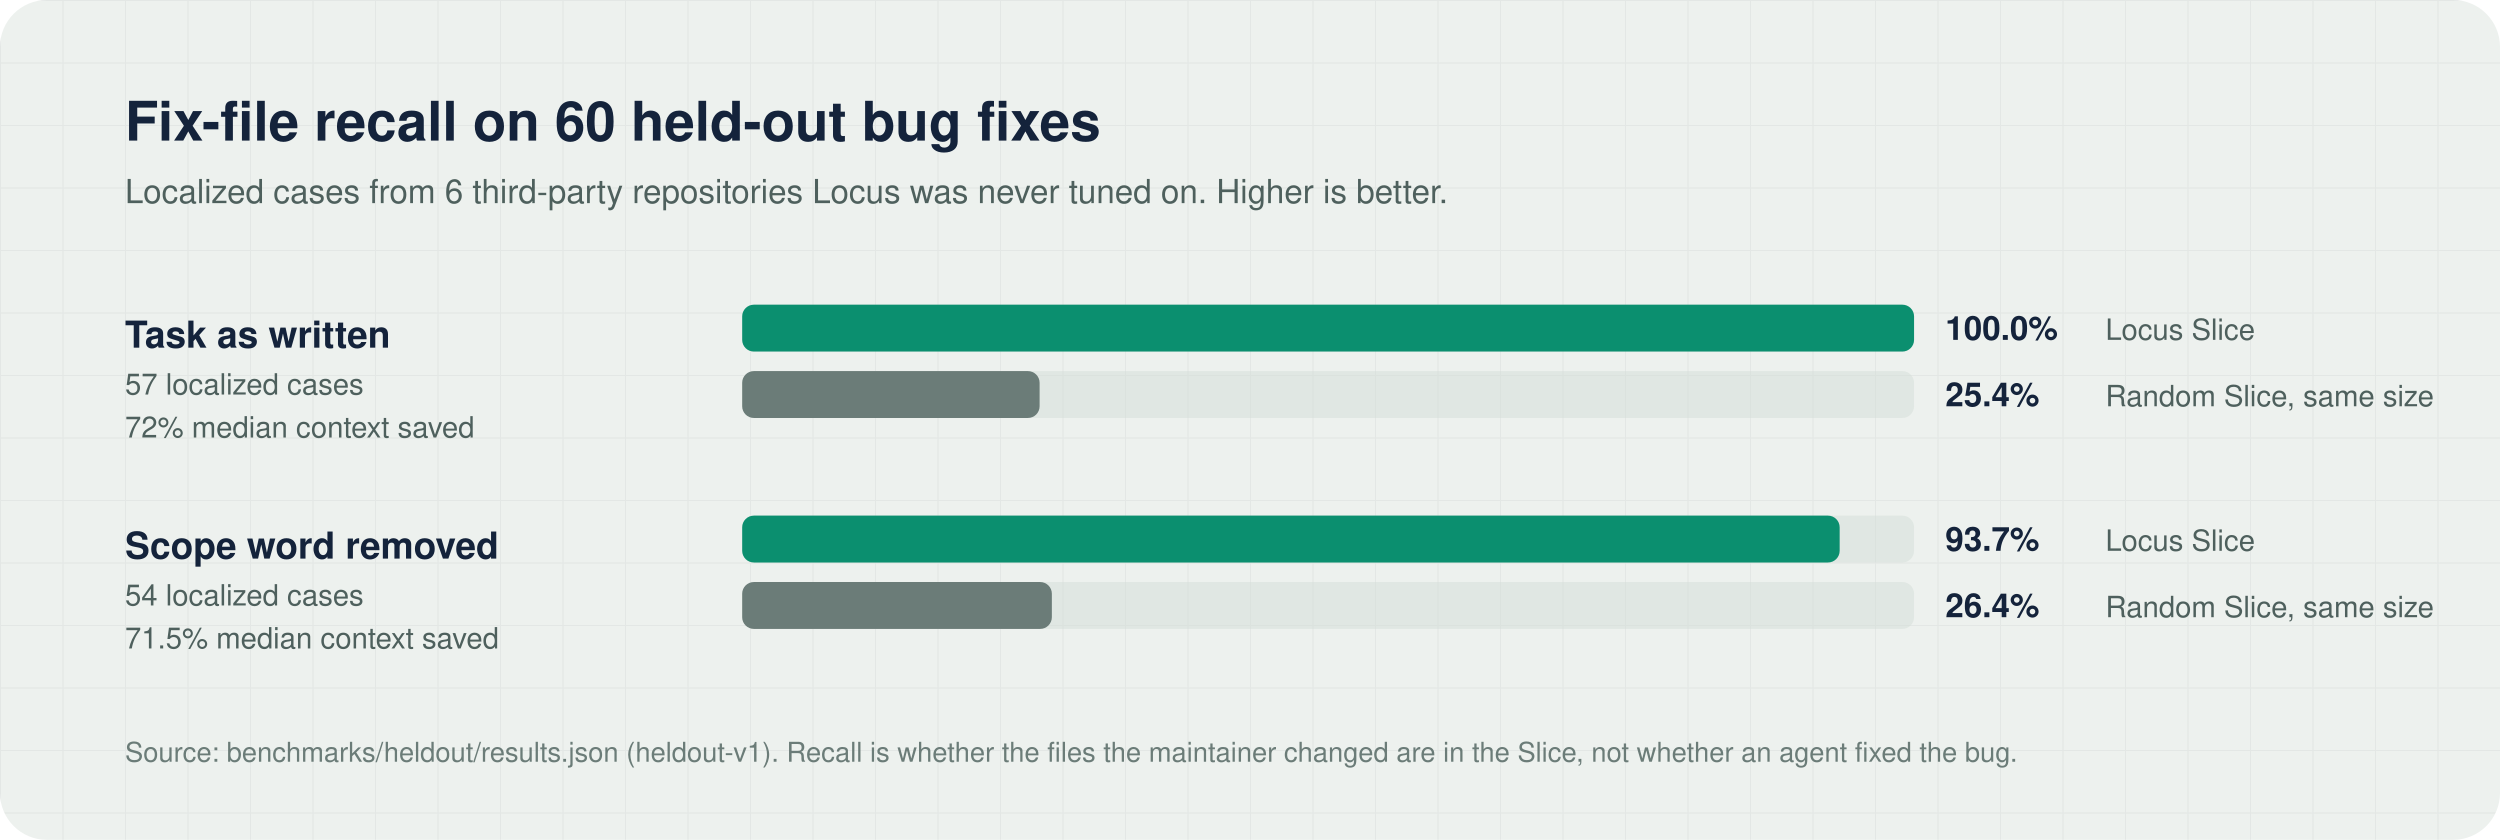
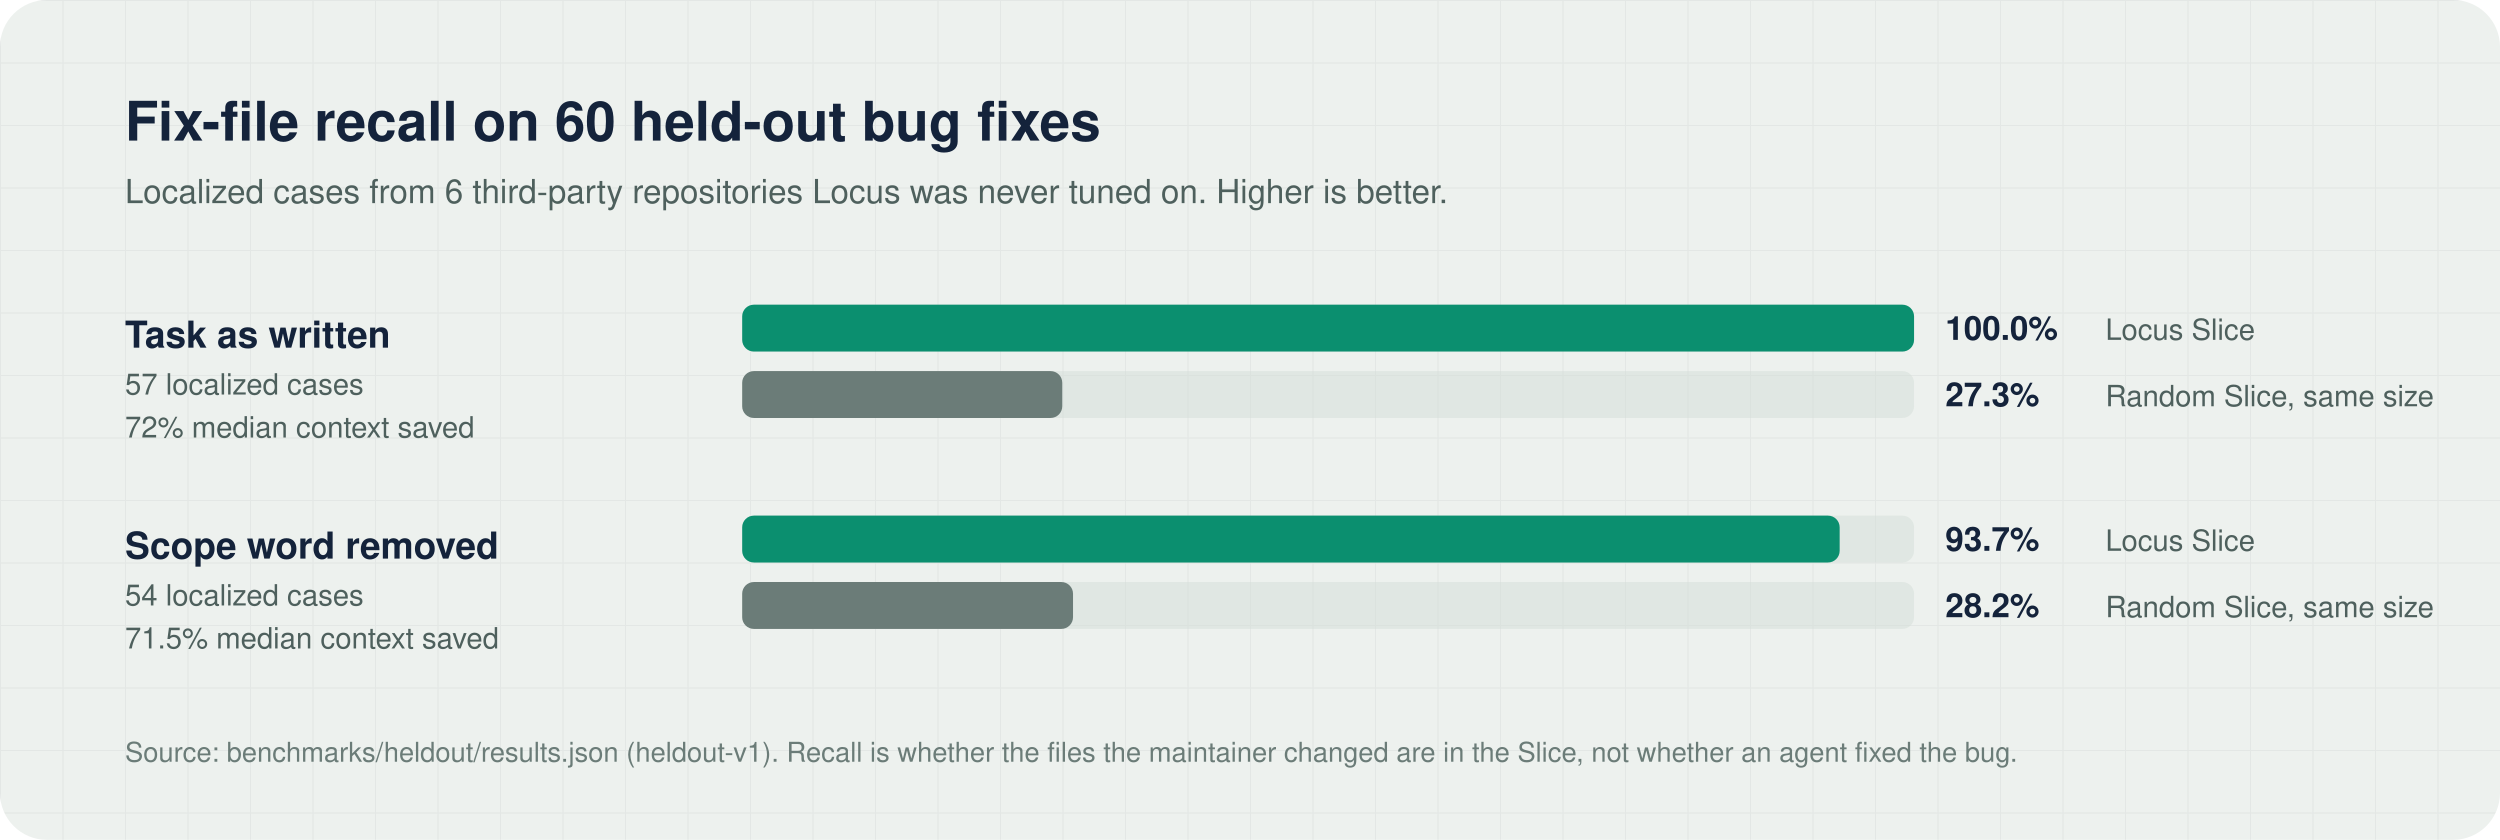
<svg xmlns="http://www.w3.org/2000/svg" width="1280" height="430" viewBox="0 0 1280 430" role="img" aria-labelledby="title desc">
  <style>@media (prefers-reduced-motion: reduce){*{animation:none!important}}</style>
  <defs>
    <pattern id="grid" width="32" height="32" patternUnits="userSpaceOnUse">
      <path d="M32 0H0V32" fill="none" stroke="rgba(20, 35, 59, 0.05)" />
    </pattern>
  </defs>
  <rect width="1280" height="430" rx="24" fill="#edf1ee" />
  <rect width="1280" height="430" rx="24" fill="url(#grid)" />
  <text x="64" y="72" font-family="-apple-system, BlinkMacSystemFont, 'Segoe UI', Helvetica, Arial, sans-serif" font-size="28" font-weight="650" fill="#14233b">Fix-file recall on 60 held-out bug fixes</text>
  <text x="64" y="104" font-family="-apple-system, BlinkMacSystemFont, 'Segoe UI', Helvetica, Arial, sans-serif" font-size="17" fill="#4e605d">Localized cases from 6 third-party repositories Locus was never tuned on. Higher is better.</text>
  <text x="64" y="178" font-family="-apple-system, BlinkMacSystemFont, 'Segoe UI', Helvetica, Arial, sans-serif" font-size="19" font-weight="600" fill="#14233b">Task as written</text>
  <text x="64" y="202" font-family="-apple-system, BlinkMacSystemFont, 'Segoe UI', Helvetica, Arial, sans-serif" font-size="15" fill="#4e605d">57 localized cases</text>
  <text x="64" y="224" font-family="-apple-system, BlinkMacSystemFont, 'Segoe UI', Helvetica, Arial, sans-serif" font-size="15" fill="#4e605d">72% median context saved</text>
  <rect x="380" y="156" width="600" height="24" rx="6" fill="#d3ddd7" opacity="0.5" />
  <rect x="380" y="156" width="600" height="24" rx="6" fill="#0b8f6f" />
  <text x="996" y="174" font-family="-apple-system, BlinkMacSystemFont, 'Segoe UI', Helvetica, Arial, sans-serif" font-size="17" font-weight="600" fill="#14233b">100.0%</text>
  <text x="1078" y="174" font-family="-apple-system, BlinkMacSystemFont, 'Segoe UI', Helvetica, Arial, sans-serif" font-size="15" fill="#4e605d">Locus Slice</text>
  <rect x="380" y="190" width="600" height="24" rx="6" fill="#d3ddd7" opacity="0.5" />
-   <rect x="380" y="190" width="152.281" height="24" rx="6" fill="#6b7c78" />
-   <text x="996" y="208" font-family="-apple-system, BlinkMacSystemFont, 'Segoe UI', Helvetica, Arial, sans-serif" font-size="17" font-weight="600" fill="#14233b">25.4%</text>
+   <rect x="380" y="190" width="163.885" height="24" rx="6" fill="#6b7c78" />
+   <text x="996" y="208" font-family="-apple-system, BlinkMacSystemFont, 'Segoe UI', Helvetica, Arial, sans-serif" font-size="17" font-weight="600" fill="#14233b">27.3%</text>
  <text x="1078" y="208" font-family="-apple-system, BlinkMacSystemFont, 'Segoe UI', Helvetica, Arial, sans-serif" font-size="15" fill="#4e605d">Random Slice, same size</text>
  <text x="64" y="286" font-family="-apple-system, BlinkMacSystemFont, 'Segoe UI', Helvetica, Arial, sans-serif" font-size="19" font-weight="600" fill="#14233b">Scope word removed</text>
  <text x="64" y="310" font-family="-apple-system, BlinkMacSystemFont, 'Segoe UI', Helvetica, Arial, sans-serif" font-size="15" fill="#4e605d">54 localized cases</text>
  <text x="64" y="332" font-family="-apple-system, BlinkMacSystemFont, 'Segoe UI', Helvetica, Arial, sans-serif" font-size="15" fill="#4e605d">71.5% median context saved</text>
  <rect x="380" y="264" width="600" height="24" rx="6" fill="#d3ddd7" opacity="0.5" />
  <rect x="380" y="264" width="561.905" height="24" rx="6" fill="#0b8f6f" />
  <text x="996" y="282" font-family="-apple-system, BlinkMacSystemFont, 'Segoe UI', Helvetica, Arial, sans-serif" font-size="17" font-weight="600" fill="#14233b">93.7%</text>
  <text x="1078" y="282" font-family="-apple-system, BlinkMacSystemFont, 'Segoe UI', Helvetica, Arial, sans-serif" font-size="15" fill="#4e605d">Locus Slice</text>
  <rect x="380" y="298" width="600" height="24" rx="6" fill="#d3ddd7" opacity="0.5" />
-   <rect x="380" y="298" width="158.554" height="24" rx="6" fill="#6b7c78" />
-   <text x="996" y="316" font-family="-apple-system, BlinkMacSystemFont, 'Segoe UI', Helvetica, Arial, sans-serif" font-size="17" font-weight="600" fill="#14233b">26.4%</text>
+   <rect x="380" y="298" width="169.39" height="24" rx="6" fill="#6b7c78" />
+   <text x="996" y="316" font-family="-apple-system, BlinkMacSystemFont, 'Segoe UI', Helvetica, Arial, sans-serif" font-size="17" font-weight="600" fill="#14233b">28.2%</text>
  <text x="1078" y="316" font-family="-apple-system, BlinkMacSystemFont, 'Segoe UI', Helvetica, Arial, sans-serif" font-size="15" fill="#4e605d">Random Slice, same size</text>
  <text x="64" y="390" font-family="-apple-system, BlinkMacSystemFont, 'Segoe UI', Helvetica, Arial, sans-serif" font-size="14" fill="#6b7c78">Source: benchmarks/heldout/results.json (heldout-v1). Recall is whether the files the maintainer changed are in the Slice, not whether an agent fixed the bug.</text>
</svg>
